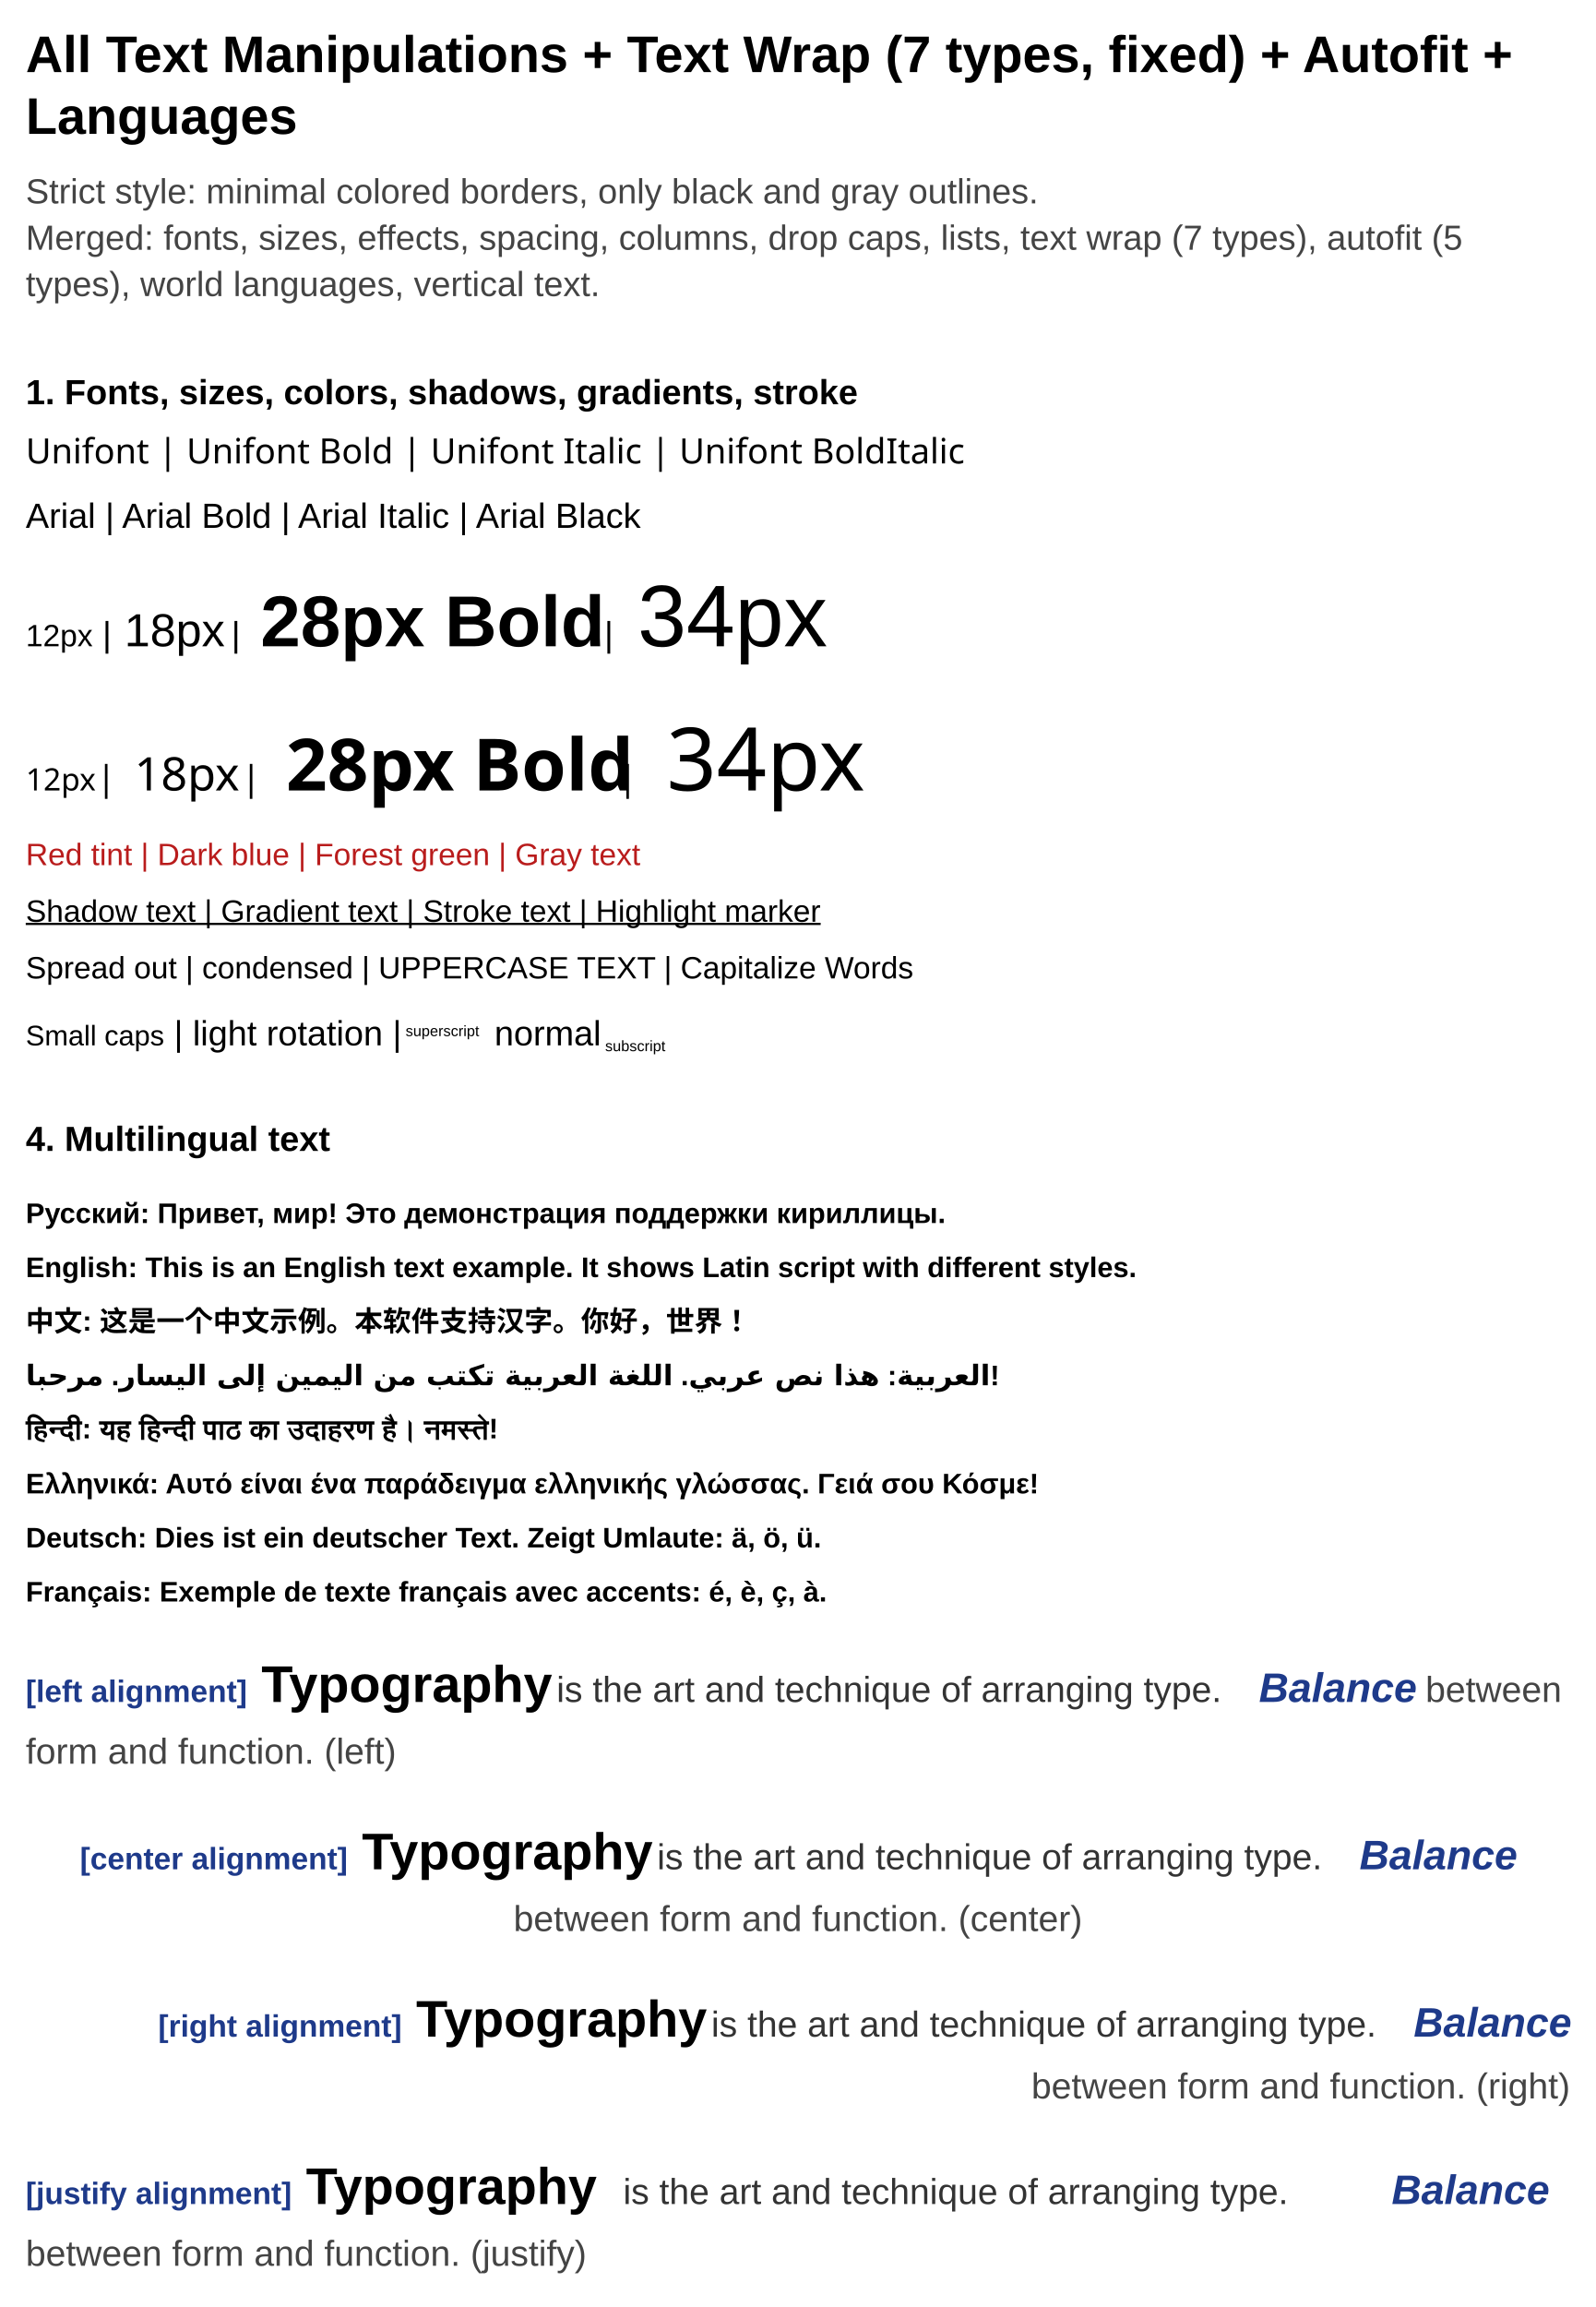
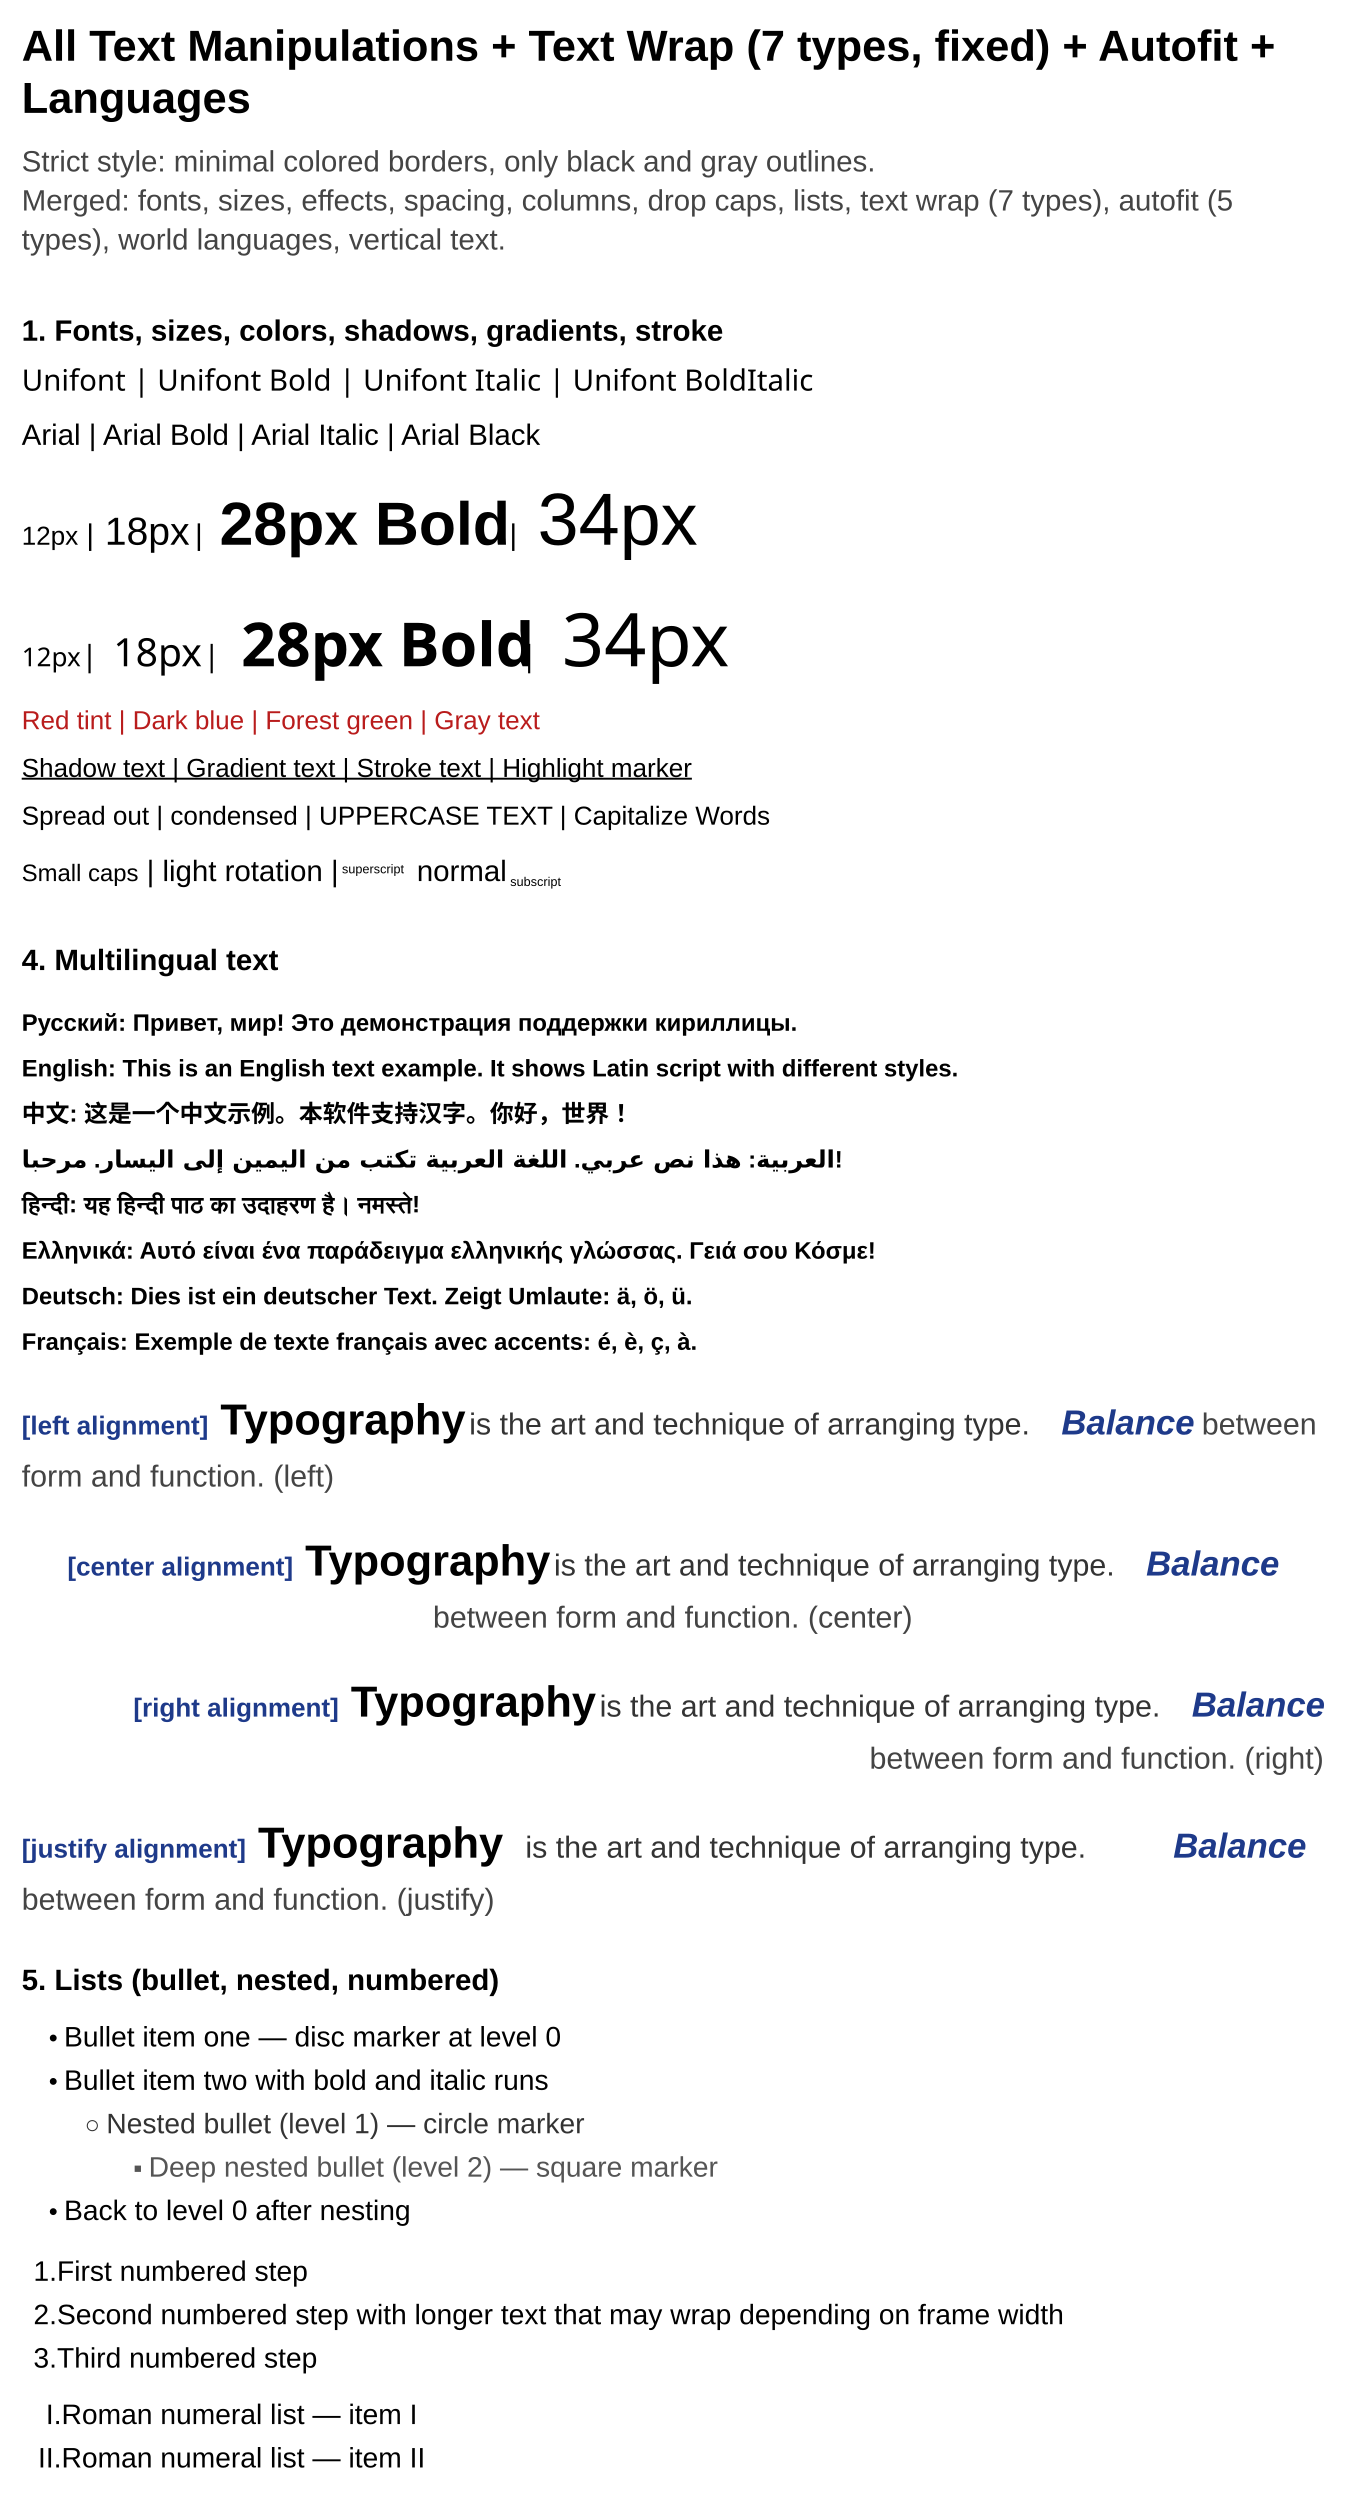
- <svg xmlns="http://www.w3.org/2000/svg" width="620" height="896" viewBox="-10 -10 620 896">
+ <svg xmlns="http://www.w3.org/2000/svg" width="620" height="1152" viewBox="-10 -10 620 1152">
  <text x="0" y="18" font-family="Arial" font-size="20" fill="#000000" font-weight="700" xml:space="preserve">All Text Manipulations + Text Wrap (7 types, fixed) + Autofit + </text>
  <text x="0" y="42" font-family="Arial" font-size="20" fill="#000000" font-weight="700" xml:space="preserve">Languages</text>
  <text x="0" y="69" font-family="Arial" font-size="13.56" fill="#444444" font-weight="400" xml:space="preserve">Strict style: minimal colored borders, only black and gray outlines.</text>
  <text x="0" y="87" font-family="Arial" font-size="13.56" fill="#444444" font-weight="400" xml:space="preserve">Merged: fonts, sizes, effects, spacing, columns, drop caps, lists, text wrap (7 types), autofit (5 </text>
  <text x="0" y="105" font-family="Arial" font-size="13.56" fill="#444444" font-weight="400" xml:space="preserve">types), world languages, vertical text.</text>
  <text x="0" y="147" font-family="Arial" font-size="13.56" fill="#000000" font-weight="700" xml:space="preserve">1. Fonts, sizes, colors, shadows, gradients, stroke</text>
  <text x="0" y="170" font-family="Unifont" font-size="13.56" fill="#000000" font-weight="400" xml:space="preserve">Unifont | Unifont Bold | Unifont Italic | Unifont BoldItalic</text>
  <text x="0" y="195" font-family="Arial" font-size="13.56" fill="#000000" font-weight="400" xml:space="preserve">Arial | Arial Bold | Arial Italic | Arial Black</text>
  <text x="0" y="241" font-family="Arial" font-size="12" fill="#000" font-weight="400" xml:space="preserve">12px</text>
  <text x="26.02" y="241" font-family="Arial" font-size="13.56" fill="#000" font-weight="400" xml:space="preserve"> |</text>
  <text x="33.31" y="241" font-family="Arial" font-size="18" fill="#000" font-weight="400" xml:space="preserve"> 18px</text>
  <text x="76.11" y="241" font-family="Arial" font-size="13.56" fill="#000" font-weight="400" xml:space="preserve"> |</text>
  <text x="83.4" y="241" font-family="Arial" font-size="28" fill="#000" font-weight="700" xml:space="preserve"> 28px Bold</text>
  <text x="220.98" y="241" font-family="Arial" font-size="13.56" fill="#000" font-weight="400" xml:space="preserve"> |</text>
  <text x="228.27" y="241" font-family="Arial" font-size="34" fill="#000" font-weight="400" xml:space="preserve"> 34px</text>
  <text x="0" y="297" font-family="Unifont" font-size="12" fill="#000" font-weight="400" xml:space="preserve">12px</text>
  <text x="24" y="297" font-family="Unifont" font-size="13.56" fill="#000" font-weight="400" xml:space="preserve"> |</text>
  <text x="37.53" y="297" font-family="Unifont" font-size="18" fill="#000" font-weight="400" xml:space="preserve"> 18px</text>
  <text x="80.29" y="297" font-family="Unifont" font-size="13.56" fill="#000" font-weight="400" xml:space="preserve"> |</text>
  <text x="93.82" y="297" font-family="Unifont" font-size="28" fill="#000" font-weight="700" xml:space="preserve"> 28px Bold</text>
  <text x="226.58" y="297" font-family="Unifont" font-size="13.56" fill="#000" font-weight="400" xml:space="preserve"> |</text>
  <text x="240.11" y="297" font-family="Unifont" font-size="34" fill="#000" font-weight="400" xml:space="preserve"> 34px</text>
  <text x="0" y="326" font-family="Arial" font-size="12" fill="#b91c1c" font-weight="400" xml:space="preserve">Red tint | Dark blue | Forest green | Gray text</text>
  <text x="0" y="348" font-family="Arial" font-size="12" fill="#000" font-weight="400" text-decoration="underline" xml:space="preserve">Shadow text | Gradient text | Stroke text | Highlight marker</text>
  <text x="0" y="370" font-family="Arial" font-size="12" fill="#000" font-weight="400" xml:space="preserve">Spread out | condensed | UPPERCASE TEXT | Capitalize Words</text>
  <text x="0" y="396" font-family="Arial" font-size="11" fill="#000" font-weight="400" xml:space="preserve">Small caps</text>
  <text x="53.81" y="396" font-family="Arial" font-size="13.56" fill="#000" font-weight="400" xml:space="preserve"> | light rotation |</text>
  <text x="145.95" y="392.4" font-family="Arial" font-size="5.85" fill="#000" font-weight="400" xml:space="preserve"> superscript</text>
  <text x="178.3" y="396" font-family="Arial" font-size="13.56" fill="#000" font-weight="400" xml:space="preserve"> normal</text>
  <text x="223.48" y="398.25" font-family="Arial" font-size="5.85" fill="#000" font-weight="400" xml:space="preserve"> subscript</text>
  <text x="0" y="437" font-family="Arial" font-size="13.56" fill="#000000" font-weight="700" xml:space="preserve">4. Multilingual text</text>
  <text x="0" y="465" font-family="Arial" font-size="11" fill="#000" font-weight="700" xml:space="preserve">Русский: Привет, мир! Это демонстрация поддержки кириллицы.</text>
  <text x="0" y="486" font-family="Arial" font-size="11" fill="#000" font-weight="700" xml:space="preserve">English: This is an English text example. It shows Latin script with different styles.</text>
  <text x="0" y="507" font-family="Arial" font-size="11" fill="#000" font-weight="700" xml:space="preserve">中文: 这是一个中文示例。本软件支持汉字。你好，世界！</text>
  <text x="0" y="528" font-family="Arial" font-size="11" fill="#000" font-weight="700" xml:space="preserve">العربية: هذا نص عربي. اللغة العربية تكتب من اليمين إلى اليسار. مرحبا!</text>
  <text x="0" y="549" font-family="Arial" font-size="11" fill="#000" font-weight="700" xml:space="preserve">हिन्दी: यह हिन्दी पाठ का उदाहरण है। नमस्ते!</text>
  <text x="0" y="570" font-family="Arial" font-size="11" fill="#000" font-weight="700" xml:space="preserve">Ελληνικά: Αυτό είναι ένα παράδειγμα ελληνικής γλώσσας. Γειά σου Κόσμε!</text>
  <text x="0" y="591" font-family="Arial" font-size="11" fill="#000" font-weight="700" xml:space="preserve">Deutsch: Dies ist ein deutscher Text. Zeigt Umlaute: ä, ö, ü.</text>
  <text x="0" y="612" font-family="Arial" font-size="11" fill="#000" font-weight="700" xml:space="preserve">Français: Exemple de texte français avec accents: é, è, ç, à.</text>
  <text x="0" y="651" font-family="Arial" font-size="12" fill="#1e3a8a" font-weight="700" xml:space="preserve">[left alignment]</text>
  <text x="86" y="651" font-family="Arial" font-size="20" fill="#000" font-weight="700" xml:space="preserve"> Typography</text>
  <text x="202.31" y="651" font-family="Arial" font-size="14" fill="#333" font-weight="400" xml:space="preserve"> is the art and technique of arranging type.</text>
  <text x="474.63" y="651" font-family="Arial" font-size="16" fill="#1e3a8a" font-weight="700" font-style="italic" xml:space="preserve"> Balance</text>
  <text x="539.89" y="651" font-family="Arial" font-size="14" fill="#444" font-weight="400" xml:space="preserve"> between </text>
  <text x="0" y="675" font-family="Arial" font-size="14" fill="#444" font-weight="400" xml:space="preserve">form and function. (left)</text>
  <text x="21.05" y="716" font-family="Arial" font-size="12" fill="#1e3a8a" font-weight="700" xml:space="preserve">[center alignment]</text>
  <text x="125.06" y="716" font-family="Arial" font-size="20" fill="#000" font-weight="700" xml:space="preserve"> Typography</text>
  <text x="241.37" y="716" font-family="Arial" font-size="14" fill="#333" font-weight="400" xml:space="preserve"> is the art and technique of arranging type.</text>
  <text x="513.69" y="716" font-family="Arial" font-size="16" fill="#1e3a8a" font-weight="700" font-style="italic" xml:space="preserve"> Balance</text>
  <text x="189.5" y="740" font-family="Arial" font-size="14" fill="#444" font-weight="400" xml:space="preserve">between form and function. (center)</text>
  <text x="51.45" y="781" font-family="Arial" font-size="12" fill="#1e3a8a" font-weight="700" xml:space="preserve">[right alignment]</text>
  <text x="146.11" y="781" font-family="Arial" font-size="20" fill="#000" font-weight="700" xml:space="preserve"> Typography</text>
  <text x="262.42" y="781" font-family="Arial" font-size="14" fill="#333" font-weight="400" xml:space="preserve"> is the art and technique of arranging type.</text>
  <text x="534.74" y="781" font-family="Arial" font-size="16" fill="#1e3a8a" font-weight="700" font-style="italic" xml:space="preserve"> Balance</text>
  <text x="390.67" y="805" font-family="Arial" font-size="14" fill="#444" font-weight="400" xml:space="preserve">between form and function. (right)</text>
  <text x="0" y="846" font-family="Arial" font-size="12" fill="#1e3a8a" font-weight="700" xml:space="preserve">[justify alignment]</text>
  <text x="103.33" y="846" font-family="Arial" font-size="20" fill="#000" font-weight="700" xml:space="preserve"> Typography</text>
  <text x="228.2" y="846" font-family="Arial" font-size="14" fill="#333" font-weight="400" xml:space="preserve"> is the art and technique of arranging type.</text>
  <text x="526.18" y="846" font-family="Arial" font-size="16" fill="#1e3a8a" font-weight="700" font-style="italic" xml:space="preserve"> Balance</text>
  <text x="0" y="870" font-family="Arial" font-size="14" fill="#444" font-weight="400" xml:space="preserve">between form and function. (justify)</text>
+   <text x="0" y="907" font-family="Arial" font-size="13.56" fill="#000000" font-weight="700" xml:space="preserve">5. Lists (bullet, nested, numbered)</text>
+   <text x="12.48" y="933" font-family="Arial" font-size="11.7" fill="#000" font-weight="400" xml:space="preserve">•</text>
+   <text x="19.5" y="933" font-family="Arial" font-size="13" fill="#000" font-weight="400" xml:space="preserve">Bullet item one — disc marker at level 0</text>
+   <text x="12.48" y="953" font-family="Arial" font-size="11.7" fill="#000" font-weight="400" xml:space="preserve">•</text>
+   <text x="19.5" y="953" font-family="Arial" font-size="13" fill="#000" font-weight="400" xml:space="preserve">Bullet item two with bold and italic runs</text>
+   <text x="29.01" y="973" font-family="Arial" font-size="11.7" fill="#333" font-weight="400" xml:space="preserve">○</text>
+   <text x="39" y="973" font-family="Arial" font-size="13" fill="#333" font-weight="400" xml:space="preserve">Nested bullet (level 1) — circle marker</text>
+   <text x="51.43" y="993" font-family="Arial" font-size="11.7" fill="#555" font-weight="400" xml:space="preserve">▪</text>
+   <text x="58.5" y="993" font-family="Arial" font-size="13" fill="#555" font-weight="400" xml:space="preserve">Deep nested bullet (level 2) — square marker</text>
+   <text x="12.48" y="1013" font-family="Arial" font-size="11.7" fill="#000" font-weight="400" xml:space="preserve">•</text>
+   <text x="19.5" y="1013" font-family="Arial" font-size="13" fill="#000" font-weight="400" xml:space="preserve">Back to level 0 after nesting</text>
+   <text x="5.41" y="1041" font-family="Arial" font-size="13" fill="#000" font-weight="400" xml:space="preserve">1.First numbered step</text>
+   <text x="5.41" y="1061" font-family="Arial" font-size="13" fill="#000" font-weight="400" xml:space="preserve">2.Second numbered step with longer text that may wrap depending on frame width</text>
+   <text x="5.41" y="1081" font-family="Arial" font-size="13" fill="#000" font-weight="400" xml:space="preserve">3.Third numbered step</text>
+   <text x="11.13" y="1107" font-family="Arial" font-size="13" fill="#000" font-weight="400" xml:space="preserve">I.Roman numeral list — item I</text>
+   <text x="7.51" y="1127" font-family="Arial" font-size="13" fill="#000" font-weight="400" xml:space="preserve">II.Roman numeral list — item II</text>
</svg>
